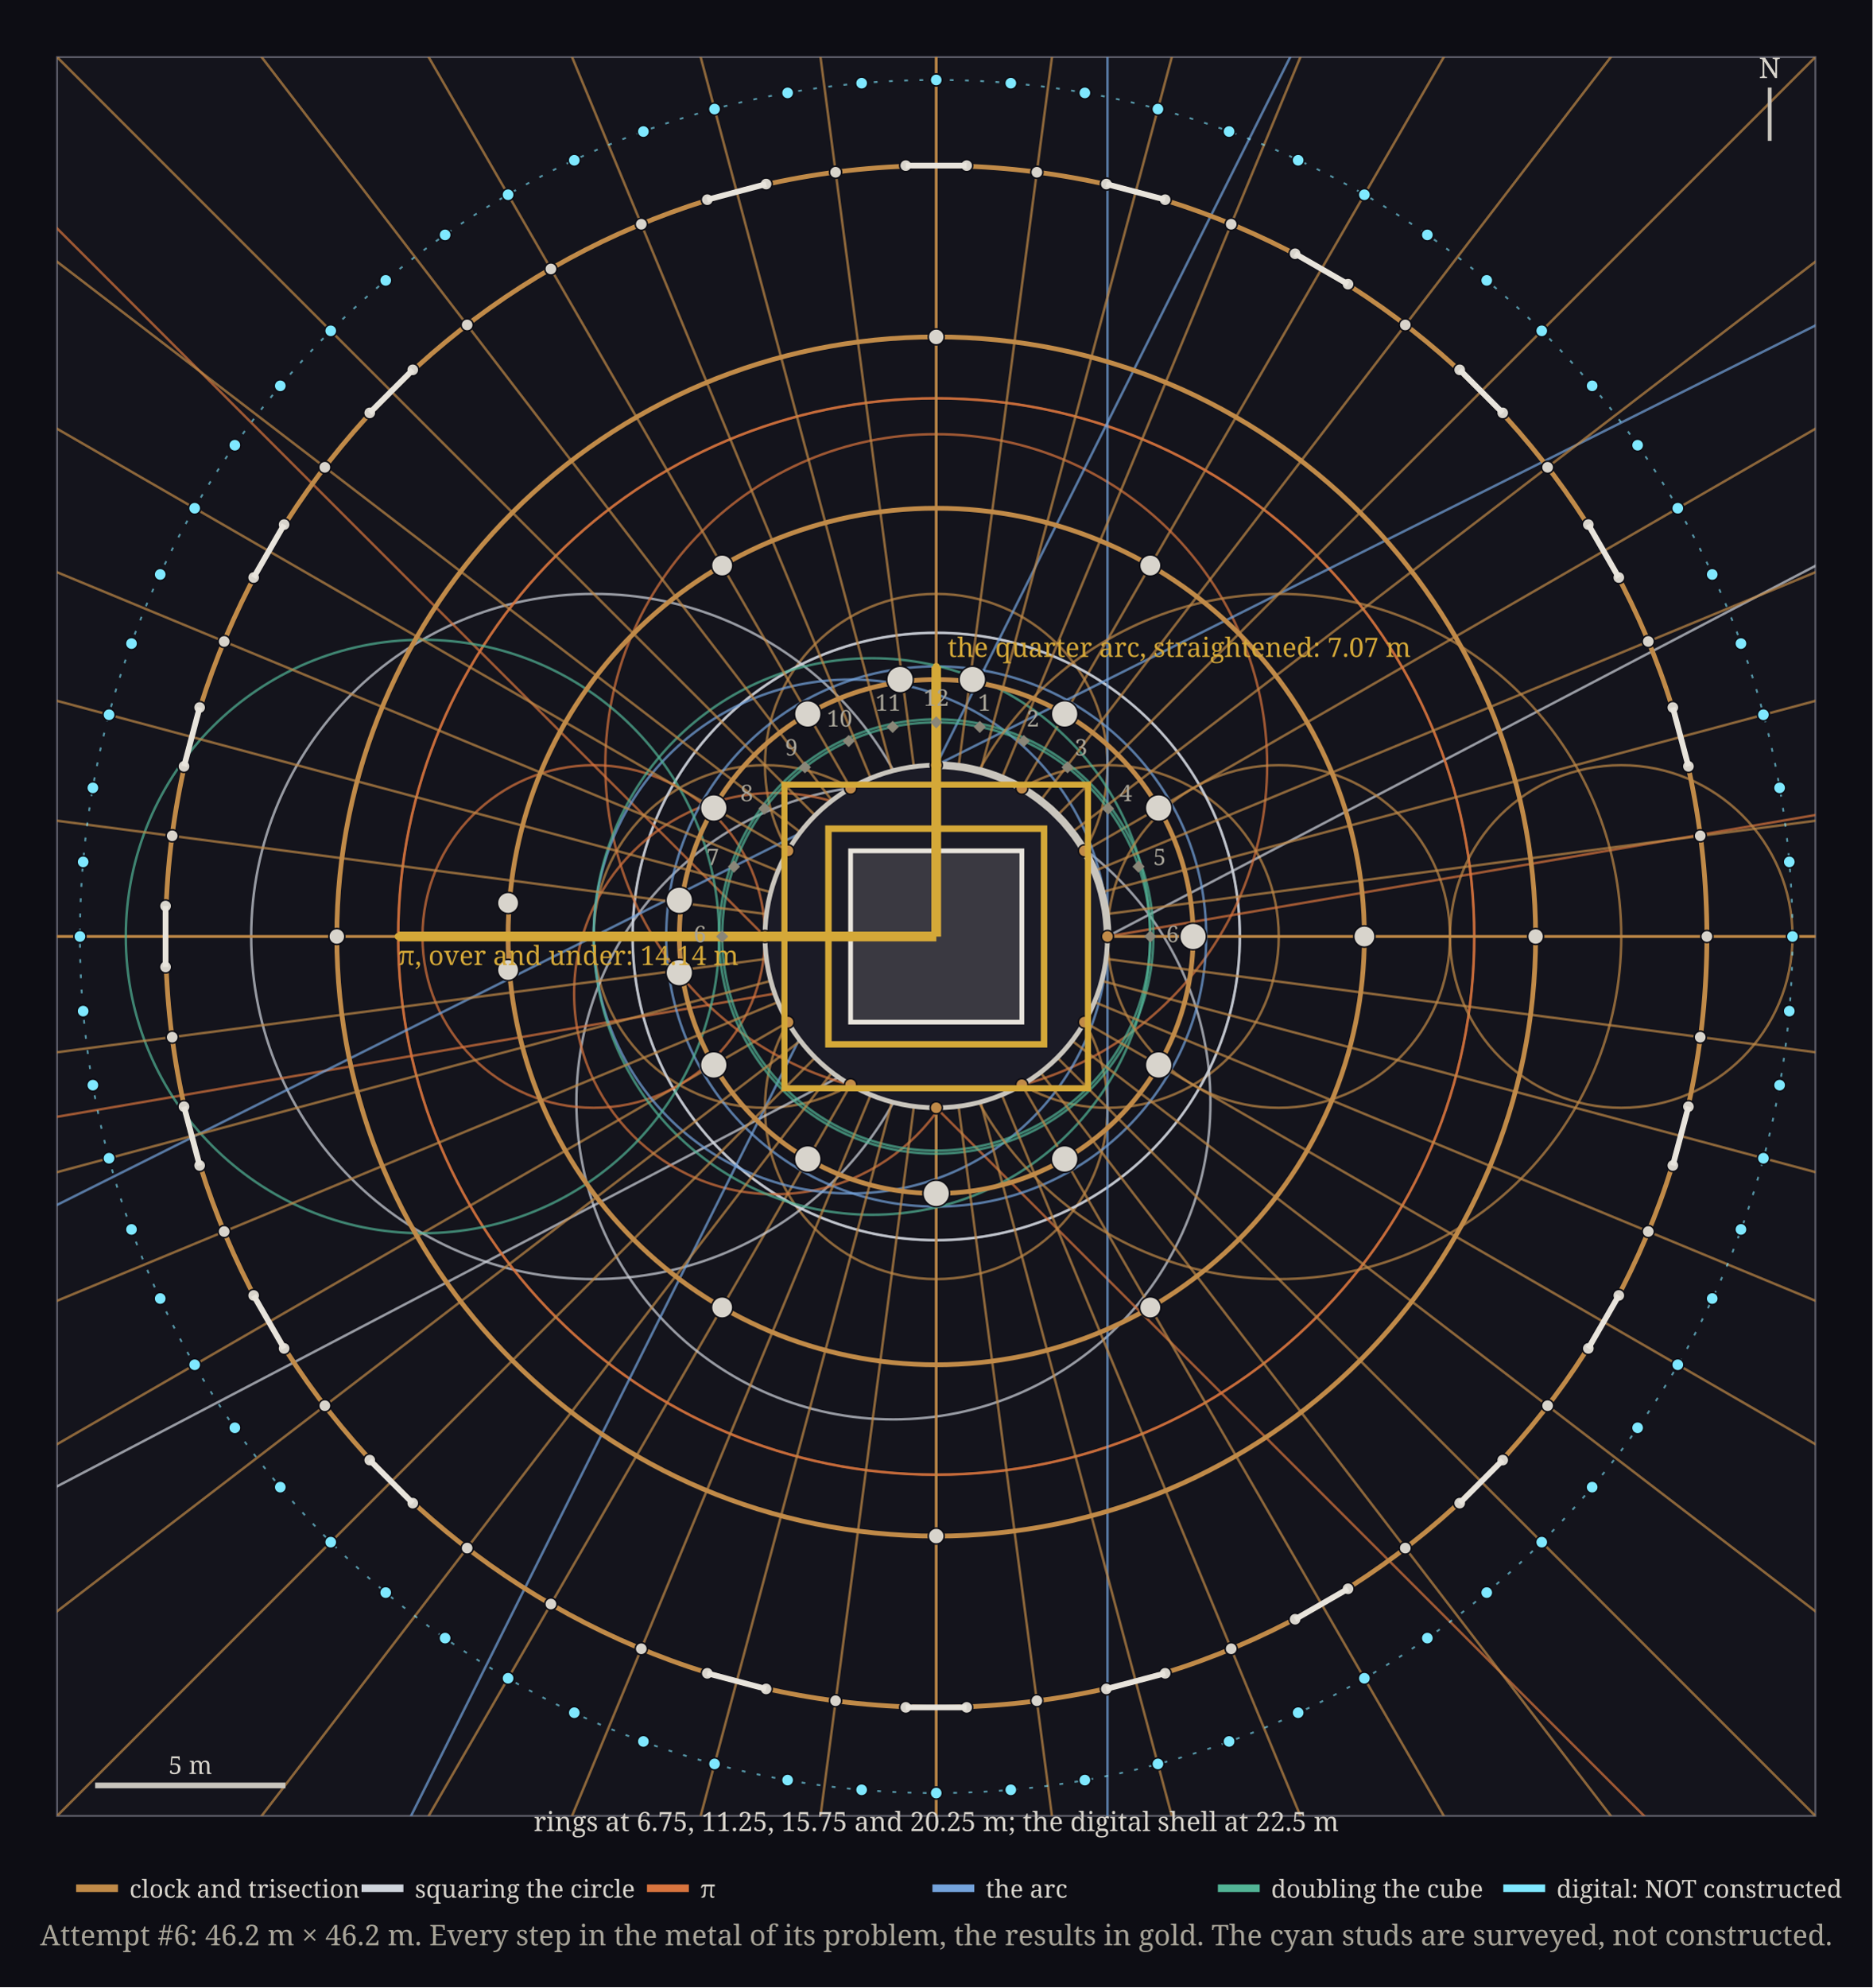
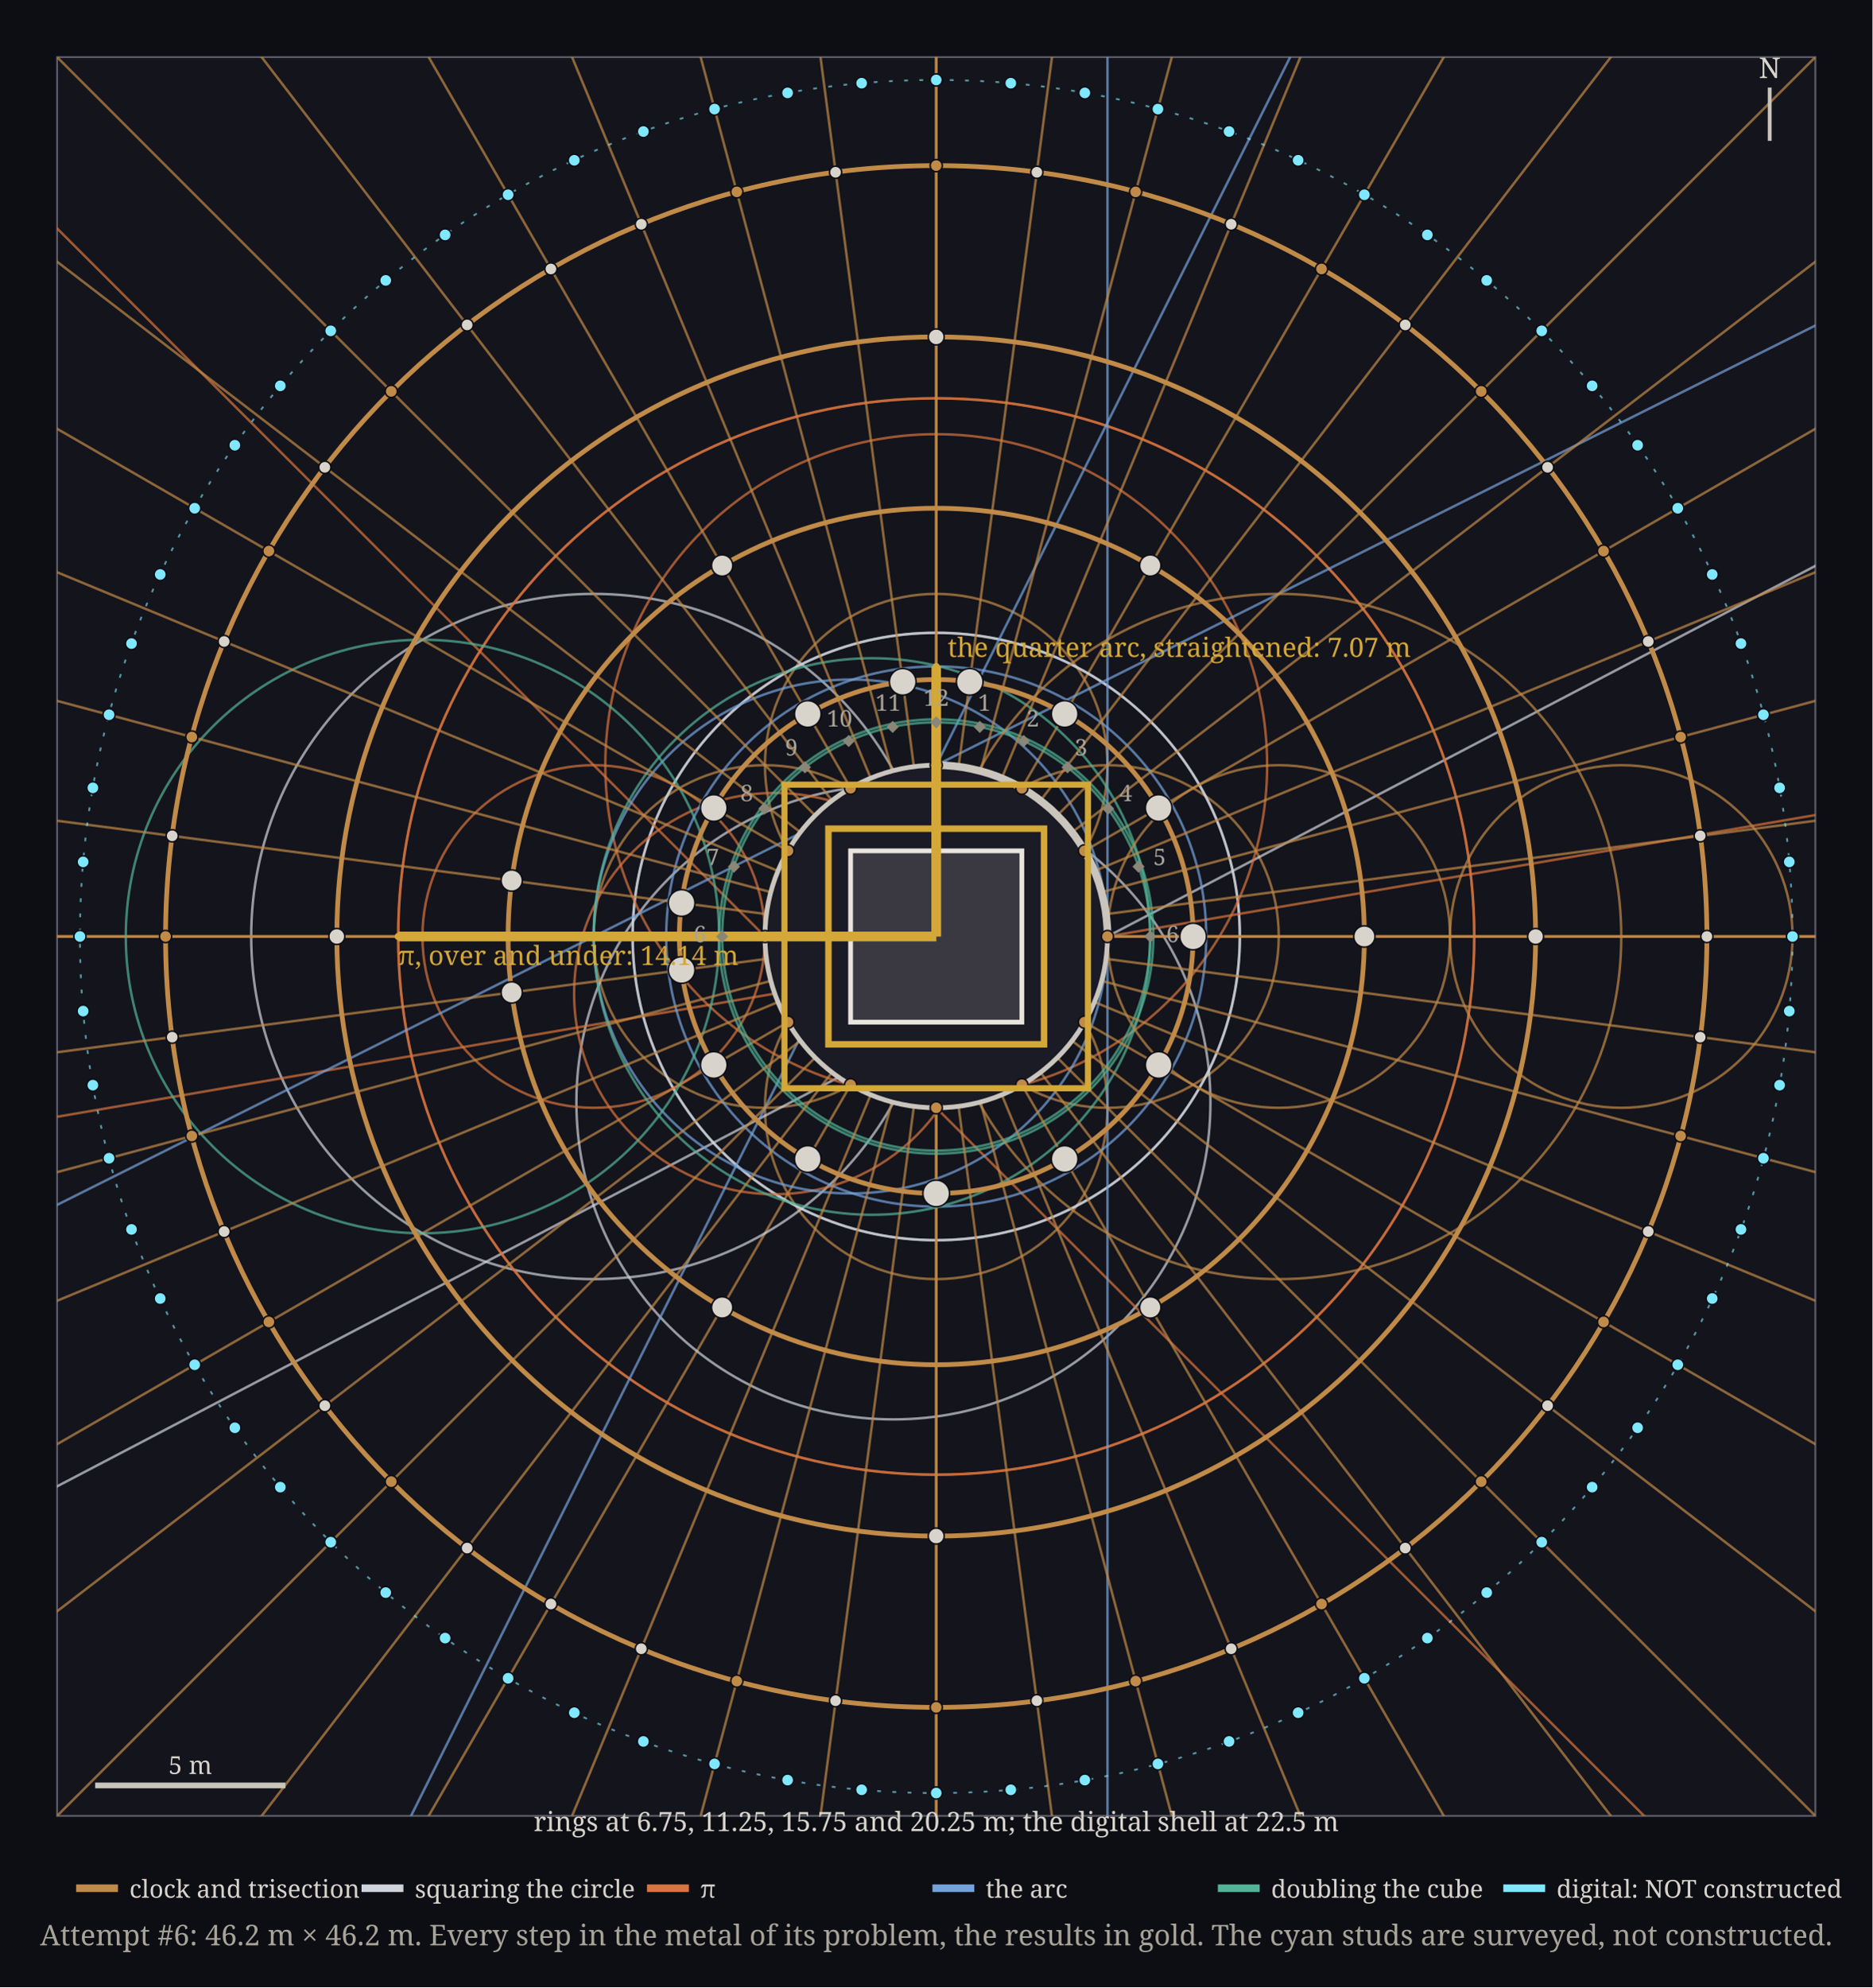
<svg xmlns="http://www.w3.org/2000/svg" width="984" height="1044" viewBox="0 0 984 1044" font-family="Georgia, serif">
  <rect width="100%" height="100%" fill="#0d0d14" />
  <rect x="30.0" y="30.0" width="924.0" height="924.0" fill="#14141c" stroke="#5a5a66" />
  <clipPath id="site">
    <rect x="30.0" y="30.0" width="924.0" height="924.0" />
  </clipPath>
  <g clip-path="url(#site)" fill="none" stroke-width="1.3" stroke-opacity="0.7">
    <circle cx="492.0" cy="492.0" r="90.0" stroke="#c08a48" />
    <line x1="9492.0" y1="492.0" x2="-8508.0" y2="492.0" stroke="#c08a48" />
    <line x1="492.0" y1="-8508.0" x2="492.0" y2="9492.0" stroke="#c08a48" />
    <circle cx="582.0" cy="492.0" r="90.0" stroke="#c08a48" />
    <circle cx="492.0" cy="402.0" r="90.0" stroke="#c08a48" />
    <circle cx="402.0" cy="492.0" r="90.0" stroke="#c08a48" />
    <circle cx="492.0" cy="582.0" r="90.0" stroke="#c08a48" />
    <line x1="8286.2" y1="-4008.0" x2="-7302.2" y2="4992.0" stroke="#c08a48" />
    <line x1="4992.0" y1="-7302.2" x2="-4008.0" y2="8286.2" stroke="#c08a48" />
    <circle cx="312.0" cy="492.0" r="180.0" stroke="#cfd4dc" />
    <circle cx="469.5" cy="579.1" r="166.6" stroke="#cfd4dc" />
    <circle cx="492.0" cy="492.0" r="159.6" stroke="#cfd4dc" />
    <line x1="-7462.6" y1="4702.3" x2="8485.3" y2="-3644.4" stroke="#cfd4dc" />
    <circle cx="492.0" cy="492.0" r="159.5" stroke="#cfd4dc" />
    <line x1="-5917.0" y1="-5827.0" x2="6811.0" y2="6901.0" stroke="#d8743e" />
    <line x1="-8375.8" y1="2028.9" x2="9365.0" y2="-1014.9" stroke="#d8743e" />
    <circle cx="407.1" cy="522.0" r="105.4" stroke="#d8743e" />
    <circle cx="492.0" cy="492.0" r="282.8" stroke="#d8743e" />
    <line x1="-8508.0" y1="492.0" x2="9492.0" y2="492.0" stroke="#c08a48" />
    <circle cx="492.0" cy="402.0" r="173.9" stroke="#d8743e" />
    <circle cx="312.0" cy="492.0" r="90.0" stroke="#d8743e" />
    <circle cx="492.0" cy="492.0" r="282.7" stroke="#d8743e" />
    <line x1="-8508.0" y1="492.0" x2="9492.0" y2="492.0" stroke="#c08a48" />
    <circle cx="447.0" cy="492.0" r="135.0" stroke="#74a3dc" />
    <line x1="4480.9" y1="-7575.8" x2="-3568.9" y2="8523.8" stroke="#74a3dc" />
    <circle cx="492.0" cy="492.0" r="141.9" stroke="#74a3dc" />
    <line x1="492.0" y1="-8508.0" x2="492.0" y2="9492.0" stroke="#c08a48" />
    <line x1="582.0" y1="-8508.0" x2="582.0" y2="9492.0" stroke="#74a3dc" />
    <line x1="8505.8" y1="-3604.9" x2="-7593.8" y2="4444.9" stroke="#74a3dc" />
    <circle cx="492.0" cy="492.0" r="135.0" stroke="#74a3dc" />
    <line x1="492.0" y1="-8508.0" x2="492.0" y2="9492.0" stroke="#c08a48" />
    <circle cx="222.0" cy="492.0" r="155.9" stroke="#52b496" />
    <circle cx="492.0" cy="492.0" r="114.1" stroke="#52b496" />
    <circle cx="458.2" cy="492.0" r="146.2" stroke="#52b496" />
    <circle cx="492.0" cy="492.0" r="112.5" stroke="#52b496" />
    <circle cx="672.0" cy="492.0" r="90.0" stroke="#c08a48" />
    <circle cx="672.0" cy="492.0" r="180.0" stroke="#c08a48" />
    <circle cx="852.0" cy="492.0" r="90.0" stroke="#c08a48" />
    <circle cx="492.0" cy="492.0" r="135.0" stroke="#c08a48" />
    <circle cx="492.0" cy="492.0" r="225.0" stroke="#c08a48" />
    <circle cx="492.0" cy="492.0" r="315.0" stroke="#c08a48" />
    <circle cx="492.0" cy="492.0" r="405.0" stroke="#c08a48" />
    <line x1="-4008.0" y1="-7302.2" x2="4992.0" y2="8286.2" stroke="#c08a48" />
    <line x1="-7302.2" y1="-4008.0" x2="8286.2" y2="4992.0" stroke="#c08a48" />
    <line x1="9185.3" y1="-1837.4" x2="-8201.3" y2="2821.4" stroke="#c08a48" />
    <line x1="6856.0" y1="-5872.0" x2="-5872.0" y2="6856.0" stroke="#c08a48" />
    <line x1="2821.4" y1="-8201.3" x2="-1837.4" y2="9185.3" stroke="#c08a48" />
    <line x1="-1837.4" y1="-8201.3" x2="2821.4" y2="9185.3" stroke="#c08a48" />
    <line x1="-5872.0" y1="-5872.0" x2="6856.0" y2="6856.0" stroke="#c08a48" />
    <line x1="-8201.3" y1="-1837.4" x2="9185.3" y2="2821.4" stroke="#c08a48" />
    <line x1="9415.0" y1="-682.7" x2="-8431.0" y2="1666.7" stroke="#c08a48" />
    <line x1="8806.9" y1="-2952.2" x2="-7822.9" y2="3936.2" stroke="#c08a48" />
    <line x1="7632.2" y1="-4986.9" x2="-6648.2" y2="5970.9" stroke="#c08a48" />
    <line x1="5970.9" y1="-6648.2" x2="-4986.9" y2="7632.2" stroke="#c08a48" />
    <line x1="3936.2" y1="-7822.9" x2="-2952.2" y2="8806.9" stroke="#c08a48" />
    <line x1="1666.7" y1="-8431.0" x2="-682.7" y2="9415.0" stroke="#c08a48" />
    <line x1="-682.7" y1="-8431.0" x2="1666.7" y2="9415.0" stroke="#c08a48" />
    <line x1="-2952.2" y1="-7822.9" x2="3936.2" y2="8806.9" stroke="#c08a48" />
    <line x1="-4986.9" y1="-6648.2" x2="5970.9" y2="7632.2" stroke="#c08a48" />
    <line x1="-6648.2" y1="-4986.9" x2="7632.2" y2="5970.9" stroke="#c08a48" />
    <line x1="-7822.9" y1="-2952.2" x2="8806.9" y2="3936.2" stroke="#c08a48" />
    <line x1="-8431.0" y1="-682.7" x2="9415.0" y2="1666.7" stroke="#c08a48" />
  </g>
  <circle cx="492.0" cy="492.0" r="90.0" fill="#1b1b26" stroke="#c9c5bd" stroke-width="2.5" />
  <polyline points="582.0,492.0 581.9,487.3 581.5,482.6 580.9,477.9 580.0,473.3 578.9,468.7 577.6,464.2 576.0,459.7 574.2,455.4 572.2,451.1 569.9,447.0 567.5,443.0 564.8,439.1 561.9,435.4 558.9,431.8 555.6,428.4 552.2,425.1 548.6,422.1 544.9,419.2 541.0,416.5 537.0,414.1 532.9,411.8 528.6,409.8 524.3,408.0 519.8,406.4 515.3,405.1 510.7,404.0 506.1,403.1 501.4,402.5 496.7,402.1 492.0,402.0" fill="none" stroke="#c9c5bd" stroke-width="4" />
  <circle cx="492.0" cy="492.0" r="135.0" fill="none" stroke="#c08a48" stroke-width="2.5" />
  <circle cx="492.0" cy="492.0" r="225.0" fill="none" stroke="#c08a48" stroke-width="2.5" />
  <circle cx="492.0" cy="492.0" r="315.0" fill="none" stroke="#c08a48" stroke-width="2.5" />
  <circle cx="492.0" cy="492.0" r="405.0" fill="none" stroke="#c08a48" stroke-width="2.5" />
  <circle cx="492.0" cy="492.0" r="450.0" fill="none" stroke="#7fe8ff" stroke-width="1" stroke-dasharray="2 6" stroke-opacity="0.6" />
  <circle cx="627.0" cy="492.0" r="7.0" fill="#d8d4cc" stroke="#0d0d14" stroke-width="0.8" />
  <circle cx="608.9" cy="424.5" r="7.0" fill="#d8d4cc" stroke="#0d0d14" stroke-width="0.8" />
  <circle cx="559.5" cy="375.1" r="7.0" fill="#d8d4cc" stroke="#0d0d14" stroke-width="0.8" />
-   <circle cx="511.0" cy="357.0" r="7.0" fill="#d8d4cc" stroke="#0d0d14" stroke-width="0.8" />
-   <circle cx="473.0" cy="357.0" r="7.0" fill="#d8d4cc" stroke="#0d0d14" stroke-width="0.8" />
+   <circle cx="509.6" cy="358.2" r="7.0" fill="#d8d4cc" stroke="#0d0d14" stroke-width="0.8" />
+   <circle cx="474.4" cy="358.2" r="7.0" fill="#d8d4cc" stroke="#0d0d14" stroke-width="0.8" />
  <circle cx="424.5" cy="375.1" r="7.0" fill="#d8d4cc" stroke="#0d0d14" stroke-width="0.8" />
  <circle cx="375.1" cy="424.5" r="7.0" fill="#d8d4cc" stroke="#0d0d14" stroke-width="0.8" />
-   <circle cx="357.0" cy="473.0" r="7.0" fill="#d8d4cc" stroke="#0d0d14" stroke-width="0.8" />
-   <circle cx="357.0" cy="511.0" r="7.0" fill="#d8d4cc" stroke="#0d0d14" stroke-width="0.8" />
+   <circle cx="358.2" cy="474.4" r="7.0" fill="#d8d4cc" stroke="#0d0d14" stroke-width="0.8" />
+   <circle cx="358.2" cy="509.6" r="7.0" fill="#d8d4cc" stroke="#0d0d14" stroke-width="0.8" />
  <circle cx="375.1" cy="559.5" r="7.0" fill="#d8d4cc" stroke="#0d0d14" stroke-width="0.8" />
  <circle cx="424.5" cy="608.9" r="7.0" fill="#d8d4cc" stroke="#0d0d14" stroke-width="0.8" />
  <circle cx="492.0" cy="627.0" r="7.0" fill="#d8d4cc" stroke="#0d0d14" stroke-width="0.8" />
  <circle cx="559.5" cy="608.9" r="7.0" fill="#d8d4cc" stroke="#0d0d14" stroke-width="0.8" />
  <circle cx="608.9" cy="559.5" r="7.0" fill="#d8d4cc" stroke="#0d0d14" stroke-width="0.8" />
  <circle cx="717.0" cy="492.0" r="5.6" fill="#d8d4cc" stroke="#0d0d14" stroke-width="0.8" />
  <circle cx="604.5" cy="297.1" r="5.6" fill="#d8d4cc" stroke="#0d0d14" stroke-width="0.8" />
  <circle cx="379.5" cy="297.1" r="5.6" fill="#d8d4cc" stroke="#0d0d14" stroke-width="0.8" />
-   <circle cx="267.0" cy="474.4" r="5.6" fill="#d8d4cc" stroke="#0d0d14" stroke-width="0.8" />
-   <circle cx="267.0" cy="509.6" r="5.6" fill="#d8d4cc" stroke="#0d0d14" stroke-width="0.8" />
+   <circle cx="268.9" cy="462.6" r="5.6" fill="#d8d4cc" stroke="#0d0d14" stroke-width="0.8" />
+   <circle cx="268.9" cy="521.4" r="5.6" fill="#d8d4cc" stroke="#0d0d14" stroke-width="0.8" />
  <circle cx="379.5" cy="686.9" r="5.6" fill="#d8d4cc" stroke="#0d0d14" stroke-width="0.8" />
  <circle cx="604.5" cy="686.9" r="5.6" fill="#d8d4cc" stroke="#0d0d14" stroke-width="0.8" />
  <circle cx="807.0" cy="492.0" r="4.2" fill="#d8d4cc" stroke="#0d0d14" stroke-width="0.8" />
  <circle cx="492.0" cy="177.0" r="4.2" fill="#d8d4cc" stroke="#0d0d14" stroke-width="0.8" />
  <circle cx="177.0" cy="492.0" r="4.2" fill="#d8d4cc" stroke="#0d0d14" stroke-width="0.8" />
  <circle cx="492.0" cy="807.0" r="4.2" fill="#d8d4cc" stroke="#0d0d14" stroke-width="0.8" />
  <circle cx="897.0" cy="492.0" r="3.2" fill="#d8d4cc" stroke="#0d0d14" stroke-width="0.8" />
  <circle cx="893.5" cy="439.1" r="3.2" fill="#d8d4cc" stroke="#0d0d14" stroke-width="0.8" />
-   <circle cx="887.3" cy="402.6" r="3.2" fill="#d8d4cc" stroke="#0d0d14" stroke-width="0.8" />
-   <circle cx="879.1" cy="371.7" r="3.2" fill="#d8d4cc" stroke="#0d0d14" stroke-width="0.8" />
-   <line x1="887.3" y1="402.6" x2="879.1" y2="371.7" stroke="#e8e4dc" stroke-width="3" />
+   <circle cx="883.2" cy="387.2" r="3.2" fill="#c08a48" stroke="#0d0d14" stroke-width="0.8" />
  <circle cx="866.2" cy="337.0" r="3.2" fill="#d8d4cc" stroke="#0d0d14" stroke-width="0.8" />
-   <circle cx="850.7" cy="303.4" r="3.2" fill="#d8d4cc" stroke="#0d0d14" stroke-width="0.8" />
-   <circle cx="834.7" cy="275.6" r="3.2" fill="#d8d4cc" stroke="#0d0d14" stroke-width="0.8" />
-   <line x1="850.7" y1="303.4" x2="834.7" y2="275.6" stroke="#e8e4dc" stroke-width="3" />
+   <circle cx="842.7" cy="289.5" r="3.2" fill="#c08a48" stroke="#0d0d14" stroke-width="0.8" />
  <circle cx="813.3" cy="245.5" r="3.2" fill="#d8d4cc" stroke="#0d0d14" stroke-width="0.8" />
-   <circle cx="789.7" cy="216.9" r="3.2" fill="#d8d4cc" stroke="#0d0d14" stroke-width="0.8" />
-   <circle cx="767.1" cy="194.3" r="3.2" fill="#d8d4cc" stroke="#0d0d14" stroke-width="0.8" />
-   <line x1="789.7" y1="216.9" x2="767.1" y2="194.3" stroke="#e8e4dc" stroke-width="3" />
+   <circle cx="778.4" cy="205.6" r="3.2" fill="#c08a48" stroke="#0d0d14" stroke-width="0.8" />
  <circle cx="738.5" cy="170.7" r="3.2" fill="#d8d4cc" stroke="#0d0d14" stroke-width="0.8" />
-   <circle cx="708.4" cy="149.3" r="3.2" fill="#d8d4cc" stroke="#0d0d14" stroke-width="0.8" />
-   <circle cx="680.6" cy="133.3" r="3.2" fill="#d8d4cc" stroke="#0d0d14" stroke-width="0.8" />
-   <line x1="708.4" y1="149.3" x2="680.6" y2="133.3" stroke="#e8e4dc" stroke-width="3" />
+   <circle cx="694.5" cy="141.3" r="3.2" fill="#c08a48" stroke="#0d0d14" stroke-width="0.8" />
  <circle cx="647.0" cy="117.8" r="3.2" fill="#d8d4cc" stroke="#0d0d14" stroke-width="0.8" />
-   <circle cx="612.3" cy="104.9" r="3.2" fill="#d8d4cc" stroke="#0d0d14" stroke-width="0.8" />
-   <circle cx="581.4" cy="96.7" r="3.2" fill="#d8d4cc" stroke="#0d0d14" stroke-width="0.8" />
-   <line x1="612.3" y1="104.9" x2="581.4" y2="96.7" stroke="#e8e4dc" stroke-width="3" />
+   <circle cx="596.8" cy="100.8" r="3.2" fill="#c08a48" stroke="#0d0d14" stroke-width="0.8" />
  <circle cx="544.9" cy="90.5" r="3.2" fill="#d8d4cc" stroke="#0d0d14" stroke-width="0.8" />
-   <circle cx="508.0" cy="87.0" r="3.2" fill="#d8d4cc" stroke="#0d0d14" stroke-width="0.8" />
-   <circle cx="476.0" cy="87.0" r="3.2" fill="#d8d4cc" stroke="#0d0d14" stroke-width="0.8" />
-   <line x1="508.0" y1="87.0" x2="476.0" y2="87.0" stroke="#e8e4dc" stroke-width="3" />
+   <circle cx="492.0" cy="87.0" r="3.2" fill="#c08a48" stroke="#0d0d14" stroke-width="0.8" />
  <circle cx="439.1" cy="90.5" r="3.2" fill="#d8d4cc" stroke="#0d0d14" stroke-width="0.8" />
-   <circle cx="402.6" cy="96.7" r="3.2" fill="#d8d4cc" stroke="#0d0d14" stroke-width="0.8" />
-   <circle cx="371.7" cy="104.9" r="3.2" fill="#d8d4cc" stroke="#0d0d14" stroke-width="0.8" />
-   <line x1="402.6" y1="96.7" x2="371.7" y2="104.9" stroke="#e8e4dc" stroke-width="3" />
+   <circle cx="387.2" cy="100.8" r="3.2" fill="#c08a48" stroke="#0d0d14" stroke-width="0.8" />
  <circle cx="337.0" cy="117.8" r="3.2" fill="#d8d4cc" stroke="#0d0d14" stroke-width="0.8" />
  <circle cx="289.5" cy="141.3" r="3.2" fill="#d8d4cc" stroke="#0d0d14" stroke-width="0.8" />
  <circle cx="245.5" cy="170.7" r="3.2" fill="#d8d4cc" stroke="#0d0d14" stroke-width="0.8" />
-   <circle cx="216.9" cy="194.3" r="3.2" fill="#d8d4cc" stroke="#0d0d14" stroke-width="0.8" />
-   <circle cx="194.3" cy="216.9" r="3.2" fill="#d8d4cc" stroke="#0d0d14" stroke-width="0.8" />
-   <line x1="216.9" y1="194.3" x2="194.3" y2="216.9" stroke="#e8e4dc" stroke-width="3" />
+   <circle cx="205.6" cy="205.6" r="3.2" fill="#c08a48" stroke="#0d0d14" stroke-width="0.8" />
  <circle cx="170.7" cy="245.5" r="3.2" fill="#d8d4cc" stroke="#0d0d14" stroke-width="0.8" />
-   <circle cx="149.3" cy="275.6" r="3.2" fill="#d8d4cc" stroke="#0d0d14" stroke-width="0.8" />
-   <circle cx="133.3" cy="303.4" r="3.2" fill="#d8d4cc" stroke="#0d0d14" stroke-width="0.8" />
-   <line x1="149.3" y1="275.6" x2="133.3" y2="303.4" stroke="#e8e4dc" stroke-width="3" />
+   <circle cx="141.3" cy="289.5" r="3.2" fill="#c08a48" stroke="#0d0d14" stroke-width="0.8" />
  <circle cx="117.8" cy="337.0" r="3.2" fill="#d8d4cc" stroke="#0d0d14" stroke-width="0.8" />
-   <circle cx="104.9" cy="371.7" r="3.2" fill="#d8d4cc" stroke="#0d0d14" stroke-width="0.8" />
-   <circle cx="96.7" cy="402.6" r="3.2" fill="#d8d4cc" stroke="#0d0d14" stroke-width="0.8" />
-   <line x1="104.9" y1="371.7" x2="96.7" y2="402.6" stroke="#e8e4dc" stroke-width="3" />
+   <circle cx="100.8" cy="387.2" r="3.2" fill="#c08a48" stroke="#0d0d14" stroke-width="0.8" />
  <circle cx="90.5" cy="439.1" r="3.2" fill="#d8d4cc" stroke="#0d0d14" stroke-width="0.8" />
-   <circle cx="87.0" cy="476.0" r="3.2" fill="#d8d4cc" stroke="#0d0d14" stroke-width="0.8" />
-   <circle cx="87.0" cy="508.0" r="3.2" fill="#d8d4cc" stroke="#0d0d14" stroke-width="0.8" />
-   <line x1="87.0" y1="476.0" x2="87.0" y2="508.0" stroke="#e8e4dc" stroke-width="3" />
+   <circle cx="87.0" cy="492.0" r="3.2" fill="#c08a48" stroke="#0d0d14" stroke-width="0.8" />
  <circle cx="90.5" cy="544.9" r="3.2" fill="#d8d4cc" stroke="#0d0d14" stroke-width="0.8" />
-   <circle cx="96.7" cy="581.4" r="3.2" fill="#d8d4cc" stroke="#0d0d14" stroke-width="0.8" />
-   <circle cx="104.9" cy="612.3" r="3.2" fill="#d8d4cc" stroke="#0d0d14" stroke-width="0.8" />
-   <line x1="96.7" y1="581.4" x2="104.9" y2="612.3" stroke="#e8e4dc" stroke-width="3" />
+   <circle cx="100.8" cy="596.8" r="3.2" fill="#c08a48" stroke="#0d0d14" stroke-width="0.8" />
  <circle cx="117.8" cy="647.0" r="3.2" fill="#d8d4cc" stroke="#0d0d14" stroke-width="0.8" />
-   <circle cx="133.3" cy="680.6" r="3.2" fill="#d8d4cc" stroke="#0d0d14" stroke-width="0.8" />
-   <circle cx="149.3" cy="708.4" r="3.2" fill="#d8d4cc" stroke="#0d0d14" stroke-width="0.8" />
-   <line x1="133.3" y1="680.6" x2="149.3" y2="708.4" stroke="#e8e4dc" stroke-width="3" />
+   <circle cx="141.3" cy="694.5" r="3.2" fill="#c08a48" stroke="#0d0d14" stroke-width="0.8" />
  <circle cx="170.7" cy="738.5" r="3.2" fill="#d8d4cc" stroke="#0d0d14" stroke-width="0.8" />
-   <circle cx="194.3" cy="767.1" r="3.2" fill="#d8d4cc" stroke="#0d0d14" stroke-width="0.8" />
-   <circle cx="216.9" cy="789.7" r="3.2" fill="#d8d4cc" stroke="#0d0d14" stroke-width="0.8" />
-   <line x1="194.3" y1="767.1" x2="216.9" y2="789.7" stroke="#e8e4dc" stroke-width="3" />
+   <circle cx="205.6" cy="778.4" r="3.2" fill="#c08a48" stroke="#0d0d14" stroke-width="0.8" />
  <circle cx="245.5" cy="813.3" r="3.2" fill="#d8d4cc" stroke="#0d0d14" stroke-width="0.8" />
  <circle cx="289.5" cy="842.7" r="3.2" fill="#d8d4cc" stroke="#0d0d14" stroke-width="0.8" />
  <circle cx="337.0" cy="866.2" r="3.2" fill="#d8d4cc" stroke="#0d0d14" stroke-width="0.8" />
-   <circle cx="371.7" cy="879.1" r="3.2" fill="#d8d4cc" stroke="#0d0d14" stroke-width="0.8" />
-   <circle cx="402.6" cy="887.3" r="3.2" fill="#d8d4cc" stroke="#0d0d14" stroke-width="0.8" />
-   <line x1="371.7" y1="879.1" x2="402.6" y2="887.3" stroke="#e8e4dc" stroke-width="3" />
+   <circle cx="387.2" cy="883.2" r="3.2" fill="#c08a48" stroke="#0d0d14" stroke-width="0.8" />
  <circle cx="439.1" cy="893.5" r="3.2" fill="#d8d4cc" stroke="#0d0d14" stroke-width="0.8" />
-   <circle cx="476.0" cy="897.0" r="3.2" fill="#d8d4cc" stroke="#0d0d14" stroke-width="0.8" />
-   <circle cx="508.0" cy="897.0" r="3.2" fill="#d8d4cc" stroke="#0d0d14" stroke-width="0.8" />
-   <line x1="476.0" y1="897.0" x2="508.0" y2="897.0" stroke="#e8e4dc" stroke-width="3" />
+   <circle cx="492.0" cy="897.0" r="3.2" fill="#c08a48" stroke="#0d0d14" stroke-width="0.8" />
  <circle cx="544.9" cy="893.5" r="3.2" fill="#d8d4cc" stroke="#0d0d14" stroke-width="0.8" />
-   <circle cx="581.4" cy="887.3" r="3.2" fill="#d8d4cc" stroke="#0d0d14" stroke-width="0.8" />
-   <circle cx="612.3" cy="879.1" r="3.2" fill="#d8d4cc" stroke="#0d0d14" stroke-width="0.8" />
-   <line x1="581.4" y1="887.3" x2="612.3" y2="879.1" stroke="#e8e4dc" stroke-width="3" />
+   <circle cx="596.8" cy="883.2" r="3.2" fill="#c08a48" stroke="#0d0d14" stroke-width="0.8" />
  <circle cx="647.0" cy="866.2" r="3.2" fill="#d8d4cc" stroke="#0d0d14" stroke-width="0.8" />
-   <circle cx="680.6" cy="850.7" r="3.2" fill="#d8d4cc" stroke="#0d0d14" stroke-width="0.8" />
-   <circle cx="708.4" cy="834.7" r="3.2" fill="#d8d4cc" stroke="#0d0d14" stroke-width="0.8" />
-   <line x1="680.6" y1="850.7" x2="708.4" y2="834.7" stroke="#e8e4dc" stroke-width="3" />
+   <circle cx="694.5" cy="842.7" r="3.2" fill="#c08a48" stroke="#0d0d14" stroke-width="0.8" />
  <circle cx="738.5" cy="813.3" r="3.2" fill="#d8d4cc" stroke="#0d0d14" stroke-width="0.8" />
-   <circle cx="767.1" cy="789.7" r="3.2" fill="#d8d4cc" stroke="#0d0d14" stroke-width="0.8" />
-   <circle cx="789.7" cy="767.1" r="3.2" fill="#d8d4cc" stroke="#0d0d14" stroke-width="0.8" />
-   <line x1="767.1" y1="789.7" x2="789.7" y2="767.1" stroke="#e8e4dc" stroke-width="3" />
+   <circle cx="778.4" cy="778.4" r="3.2" fill="#c08a48" stroke="#0d0d14" stroke-width="0.8" />
  <circle cx="813.3" cy="738.5" r="3.2" fill="#d8d4cc" stroke="#0d0d14" stroke-width="0.8" />
-   <circle cx="834.7" cy="708.4" r="3.2" fill="#d8d4cc" stroke="#0d0d14" stroke-width="0.8" />
-   <circle cx="850.7" cy="680.6" r="3.2" fill="#d8d4cc" stroke="#0d0d14" stroke-width="0.8" />
-   <line x1="834.7" y1="708.4" x2="850.7" y2="680.6" stroke="#e8e4dc" stroke-width="3" />
+   <circle cx="842.7" cy="694.5" r="3.2" fill="#c08a48" stroke="#0d0d14" stroke-width="0.8" />
  <circle cx="866.2" cy="647.0" r="3.2" fill="#d8d4cc" stroke="#0d0d14" stroke-width="0.8" />
-   <circle cx="879.1" cy="612.3" r="3.2" fill="#d8d4cc" stroke="#0d0d14" stroke-width="0.8" />
-   <circle cx="887.3" cy="581.4" r="3.2" fill="#d8d4cc" stroke="#0d0d14" stroke-width="0.8" />
-   <line x1="879.1" y1="612.3" x2="887.3" y2="581.4" stroke="#e8e4dc" stroke-width="3" />
+   <circle cx="883.2" cy="596.8" r="3.2" fill="#c08a48" stroke="#0d0d14" stroke-width="0.8" />
  <circle cx="893.5" cy="544.9" r="3.2" fill="#d8d4cc" stroke="#0d0d14" stroke-width="0.8" />
  <circle cx="582.0" cy="492.0" r="3.2" fill="#c08a48" stroke="#0d0d14" stroke-width="0.8" />
  <circle cx="569.9" cy="447.0" r="3.2" fill="#c08a48" stroke="#0d0d14" stroke-width="0.8" />
  <circle cx="537.0" cy="414.1" r="3.2" fill="#c08a48" stroke="#0d0d14" stroke-width="0.8" />
  <circle cx="492.0" cy="402.0" r="3.2" fill="#c08a48" stroke="#0d0d14" stroke-width="0.8" />
  <circle cx="447.0" cy="414.1" r="3.2" fill="#c08a48" stroke="#0d0d14" stroke-width="0.8" />
  <circle cx="414.1" cy="447.0" r="3.2" fill="#c08a48" stroke="#0d0d14" stroke-width="0.8" />
  <circle cx="402.0" cy="492.0" r="3.2" fill="#c08a48" stroke="#0d0d14" stroke-width="0.8" />
  <circle cx="414.1" cy="537.0" r="3.2" fill="#c08a48" stroke="#0d0d14" stroke-width="0.8" />
  <circle cx="447.0" cy="569.9" r="3.2" fill="#c08a48" stroke="#0d0d14" stroke-width="0.8" />
  <circle cx="492.0" cy="582.0" r="3.2" fill="#c08a48" stroke="#0d0d14" stroke-width="0.8" />
  <circle cx="537.0" cy="569.9" r="3.2" fill="#c08a48" stroke="#0d0d14" stroke-width="0.8" />
  <circle cx="569.9" cy="537.0" r="3.2" fill="#c08a48" stroke="#0d0d14" stroke-width="0.8" />
  <circle cx="942.0" cy="492.0" r="3.2" fill="#7fe8ff" stroke="#0d0d14" stroke-width="0.8" />
  <circle cx="940.3" cy="452.8" r="3.2" fill="#7fe8ff" stroke="#0d0d14" stroke-width="0.8" />
  <circle cx="935.2" cy="413.9" r="3.2" fill="#7fe8ff" stroke="#0d0d14" stroke-width="0.8" />
  <circle cx="926.7" cy="375.5" r="3.2" fill="#7fe8ff" stroke="#0d0d14" stroke-width="0.8" />
  <circle cx="914.9" cy="338.1" r="3.2" fill="#7fe8ff" stroke="#0d0d14" stroke-width="0.8" />
  <circle cx="899.8" cy="301.8" r="3.2" fill="#7fe8ff" stroke="#0d0d14" stroke-width="0.8" />
  <circle cx="881.7" cy="267.0" r="3.2" fill="#7fe8ff" stroke="#0d0d14" stroke-width="0.8" />
  <circle cx="860.6" cy="233.9" r="3.2" fill="#7fe8ff" stroke="#0d0d14" stroke-width="0.8" />
  <circle cx="836.7" cy="202.7" r="3.2" fill="#7fe8ff" stroke="#0d0d14" stroke-width="0.8" />
  <circle cx="810.2" cy="173.8" r="3.2" fill="#7fe8ff" stroke="#0d0d14" stroke-width="0.8" />
  <circle cx="781.3" cy="147.3" r="3.2" fill="#7fe8ff" stroke="#0d0d14" stroke-width="0.8" />
  <circle cx="750.1" cy="123.4" r="3.2" fill="#7fe8ff" stroke="#0d0d14" stroke-width="0.8" />
  <circle cx="717.0" cy="102.3" r="3.2" fill="#7fe8ff" stroke="#0d0d14" stroke-width="0.8" />
  <circle cx="682.2" cy="84.2" r="3.2" fill="#7fe8ff" stroke="#0d0d14" stroke-width="0.8" />
  <circle cx="645.9" cy="69.1" r="3.2" fill="#7fe8ff" stroke="#0d0d14" stroke-width="0.8" />
  <circle cx="608.5" cy="57.3" r="3.2" fill="#7fe8ff" stroke="#0d0d14" stroke-width="0.8" />
  <circle cx="570.1" cy="48.8" r="3.2" fill="#7fe8ff" stroke="#0d0d14" stroke-width="0.8" />
  <circle cx="531.2" cy="43.7" r="3.2" fill="#7fe8ff" stroke="#0d0d14" stroke-width="0.8" />
  <circle cx="492.0" cy="42.0" r="3.2" fill="#7fe8ff" stroke="#0d0d14" stroke-width="0.8" />
  <circle cx="452.8" cy="43.7" r="3.2" fill="#7fe8ff" stroke="#0d0d14" stroke-width="0.8" />
  <circle cx="413.9" cy="48.8" r="3.2" fill="#7fe8ff" stroke="#0d0d14" stroke-width="0.8" />
  <circle cx="375.5" cy="57.3" r="3.2" fill="#7fe8ff" stroke="#0d0d14" stroke-width="0.8" />
  <circle cx="338.1" cy="69.1" r="3.2" fill="#7fe8ff" stroke="#0d0d14" stroke-width="0.8" />
  <circle cx="301.8" cy="84.2" r="3.2" fill="#7fe8ff" stroke="#0d0d14" stroke-width="0.8" />
  <circle cx="267.0" cy="102.3" r="3.2" fill="#7fe8ff" stroke="#0d0d14" stroke-width="0.8" />
  <circle cx="233.9" cy="123.4" r="3.2" fill="#7fe8ff" stroke="#0d0d14" stroke-width="0.8" />
  <circle cx="202.7" cy="147.3" r="3.2" fill="#7fe8ff" stroke="#0d0d14" stroke-width="0.8" />
  <circle cx="173.8" cy="173.8" r="3.2" fill="#7fe8ff" stroke="#0d0d14" stroke-width="0.8" />
  <circle cx="147.3" cy="202.7" r="3.2" fill="#7fe8ff" stroke="#0d0d14" stroke-width="0.8" />
  <circle cx="123.4" cy="233.9" r="3.2" fill="#7fe8ff" stroke="#0d0d14" stroke-width="0.8" />
  <circle cx="102.3" cy="267.0" r="3.2" fill="#7fe8ff" stroke="#0d0d14" stroke-width="0.8" />
  <circle cx="84.2" cy="301.8" r="3.2" fill="#7fe8ff" stroke="#0d0d14" stroke-width="0.8" />
  <circle cx="69.1" cy="338.1" r="3.2" fill="#7fe8ff" stroke="#0d0d14" stroke-width="0.8" />
  <circle cx="57.3" cy="375.5" r="3.2" fill="#7fe8ff" stroke="#0d0d14" stroke-width="0.8" />
  <circle cx="48.8" cy="413.9" r="3.2" fill="#7fe8ff" stroke="#0d0d14" stroke-width="0.8" />
  <circle cx="43.7" cy="452.8" r="3.2" fill="#7fe8ff" stroke="#0d0d14" stroke-width="0.8" />
  <circle cx="42.0" cy="492.0" r="3.2" fill="#7fe8ff" stroke="#0d0d14" stroke-width="0.8" />
  <circle cx="43.7" cy="531.2" r="3.2" fill="#7fe8ff" stroke="#0d0d14" stroke-width="0.8" />
  <circle cx="48.8" cy="570.1" r="3.2" fill="#7fe8ff" stroke="#0d0d14" stroke-width="0.8" />
  <circle cx="57.3" cy="608.5" r="3.2" fill="#7fe8ff" stroke="#0d0d14" stroke-width="0.8" />
  <circle cx="69.1" cy="645.9" r="3.2" fill="#7fe8ff" stroke="#0d0d14" stroke-width="0.8" />
  <circle cx="84.2" cy="682.2" r="3.2" fill="#7fe8ff" stroke="#0d0d14" stroke-width="0.8" />
  <circle cx="102.3" cy="717.0" r="3.2" fill="#7fe8ff" stroke="#0d0d14" stroke-width="0.8" />
  <circle cx="123.4" cy="750.1" r="3.2" fill="#7fe8ff" stroke="#0d0d14" stroke-width="0.8" />
  <circle cx="147.3" cy="781.3" r="3.2" fill="#7fe8ff" stroke="#0d0d14" stroke-width="0.8" />
  <circle cx="173.8" cy="810.2" r="3.2" fill="#7fe8ff" stroke="#0d0d14" stroke-width="0.8" />
  <circle cx="202.7" cy="836.7" r="3.2" fill="#7fe8ff" stroke="#0d0d14" stroke-width="0.8" />
  <circle cx="233.9" cy="860.6" r="3.2" fill="#7fe8ff" stroke="#0d0d14" stroke-width="0.8" />
  <circle cx="267.0" cy="881.7" r="3.2" fill="#7fe8ff" stroke="#0d0d14" stroke-width="0.8" />
  <circle cx="301.8" cy="899.8" r="3.2" fill="#7fe8ff" stroke="#0d0d14" stroke-width="0.8" />
  <circle cx="338.1" cy="914.9" r="3.2" fill="#7fe8ff" stroke="#0d0d14" stroke-width="0.8" />
  <circle cx="375.5" cy="926.7" r="3.2" fill="#7fe8ff" stroke="#0d0d14" stroke-width="0.8" />
  <circle cx="413.9" cy="935.2" r="3.2" fill="#7fe8ff" stroke="#0d0d14" stroke-width="0.8" />
  <circle cx="452.8" cy="940.3" r="3.2" fill="#7fe8ff" stroke="#0d0d14" stroke-width="0.8" />
  <circle cx="492.0" cy="942.0" r="3.2" fill="#7fe8ff" stroke="#0d0d14" stroke-width="0.8" />
  <circle cx="531.2" cy="940.3" r="3.2" fill="#7fe8ff" stroke="#0d0d14" stroke-width="0.8" />
  <circle cx="570.1" cy="935.2" r="3.2" fill="#7fe8ff" stroke="#0d0d14" stroke-width="0.8" />
  <circle cx="608.5" cy="926.7" r="3.2" fill="#7fe8ff" stroke="#0d0d14" stroke-width="0.8" />
  <circle cx="645.9" cy="914.9" r="3.2" fill="#7fe8ff" stroke="#0d0d14" stroke-width="0.8" />
  <circle cx="682.2" cy="899.8" r="3.2" fill="#7fe8ff" stroke="#0d0d14" stroke-width="0.8" />
  <circle cx="717.0" cy="881.7" r="3.2" fill="#7fe8ff" stroke="#0d0d14" stroke-width="0.8" />
  <circle cx="750.1" cy="860.6" r="3.2" fill="#7fe8ff" stroke="#0d0d14" stroke-width="0.8" />
  <circle cx="781.3" cy="836.7" r="3.2" fill="#7fe8ff" stroke="#0d0d14" stroke-width="0.8" />
  <circle cx="810.2" cy="810.2" r="3.2" fill="#7fe8ff" stroke="#0d0d14" stroke-width="0.8" />
  <circle cx="836.7" cy="781.3" r="3.2" fill="#7fe8ff" stroke="#0d0d14" stroke-width="0.8" />
  <circle cx="860.6" cy="750.1" r="3.2" fill="#7fe8ff" stroke="#0d0d14" stroke-width="0.8" />
  <circle cx="881.7" cy="717.0" r="3.2" fill="#7fe8ff" stroke="#0d0d14" stroke-width="0.8" />
  <circle cx="899.8" cy="682.2" r="3.2" fill="#7fe8ff" stroke="#0d0d14" stroke-width="0.8" />
  <circle cx="914.9" cy="645.9" r="3.2" fill="#7fe8ff" stroke="#0d0d14" stroke-width="0.8" />
  <circle cx="926.7" cy="608.5" r="3.2" fill="#7fe8ff" stroke="#0d0d14" stroke-width="0.8" />
  <circle cx="935.2" cy="570.1" r="3.2" fill="#7fe8ff" stroke="#0d0d14" stroke-width="0.8" />
  <circle cx="940.3" cy="531.2" r="3.2" fill="#7fe8ff" stroke="#0d0d14" stroke-width="0.8" />
  <polygon points="537.0,447.0 447.0,447.0 447.0,537.0 537.0,537.0" fill="#c9c5bd" fill-opacity="0.18" stroke="#e8e4dc" stroke-width="2.5" />
  <polygon points="549.1,434.9 434.9,434.9 434.9,549.1 549.1,549.1" fill="none" stroke="#d4a838" stroke-width="2.5" />
  <polygon points="548.2,435.8 435.8,435.8 435.8,548.2 548.2,548.2" fill="none" stroke="#d4a838" stroke-width="2.5" />
  <polygon points="571.8,412.2 412.2,412.2 412.2,571.8 571.8,571.8" fill="none" stroke="#d4a838" stroke-width="3" />
  <polygon points="571.7,412.3 412.3,412.3 412.3,571.7 571.7,571.7" fill="none" stroke="#d4a838" stroke-width="3" />
  <line x1="492.0" y1="492.0" x2="209.2" y2="492.0" stroke="#d4a838" stroke-width="5" />
  <line x1="492.0" y1="492.0" x2="209.3" y2="492.0" stroke="#d4a838" stroke-width="5" />
  <line x1="492.0" y1="492.0" x2="492.0" y2="350.1" stroke="#d4a838" stroke-width="5" />
  <line x1="492.0" y1="492.0" x2="492.0" y2="357.0" stroke="#d4a838" stroke-width="5" />
  <circle cx="209.2" cy="492.0" r="1.8" fill="#d4a838" />
  <circle cx="209.3" cy="492.0" r="1.8" fill="#d4a838" />
  <circle cx="492.0" cy="350.1" r="1.8" fill="#d4a838" />
  <circle cx="492.0" cy="357.0" r="1.8" fill="#d4a838" />
  <polygon points="382.7,492.0 379.5,488.8 376.3,492.0 379.5,495.2" fill="#8a8678" />
  <text x="367.8" y="495.0" font-size="12" fill="#a8a498" text-anchor="middle">6</text>
  <polygon points="388.9,455.3 385.7,452.1 382.5,455.3 385.7,458.5" fill="#8a8678" />
  <text x="374.6" y="454.5" font-size="12" fill="#a8a498" text-anchor="middle">7</text>
  <polygon points="404.9,424.8 401.7,421.6 398.5,424.8 401.7,428.0" fill="#8a8678" />
  <text x="392.4" y="420.9" font-size="12" fill="#a8a498" text-anchor="middle">8</text>
  <polygon points="426.2,403.1 423.0,399.9 419.8,403.1 423.0,406.3" fill="#8a8678" />
  <text x="415.9" y="396.9" font-size="12" fill="#a8a498" text-anchor="middle">9</text>
  <polygon points="449.2,389.3 446.0,386.1 442.8,389.3 446.0,392.5" fill="#8a8678" />
  <text x="441.2" y="381.7" font-size="12" fill="#a8a498" text-anchor="middle">10</text>
  <polygon points="472.3,381.9 469.1,378.7 465.9,381.9 469.1,385.1" fill="#8a8678" />
  <text x="466.7" y="373.4" font-size="12" fill="#a8a498" text-anchor="middle">11</text>
  <polygon points="495.2,379.5 492.0,376.3 488.8,379.5 492.0,382.7" fill="#8a8678" />
  <text x="492.0" y="370.8" font-size="12" fill="#a8a498" text-anchor="middle">12</text>
  <polygon points="518.1,381.9 514.9,378.7 511.7,381.9 514.9,385.1" fill="#8a8678" />
  <text x="517.3" y="373.4" font-size="12" fill="#a8a498" text-anchor="middle">1</text>
  <polygon points="541.2,389.3 538.0,386.1 534.8,389.3 538.0,392.5" fill="#8a8678" />
  <text x="542.8" y="381.7" font-size="12" fill="#a8a498" text-anchor="middle">2</text>
  <polygon points="564.2,403.1 561.0,399.9 557.8,403.1 561.0,406.3" fill="#8a8678" />
  <text x="568.1" y="396.9" font-size="12" fill="#a8a498" text-anchor="middle">3</text>
  <polygon points="585.5,424.8 582.3,421.6 579.1,424.8 582.3,428.0" fill="#8a8678" />
  <text x="591.6" y="420.9" font-size="12" fill="#a8a498" text-anchor="middle">4</text>
  <polygon points="601.5,455.3 598.3,452.1 595.1,455.3 598.3,458.5" fill="#8a8678" />
  <text x="609.4" y="454.5" font-size="12" fill="#a8a498" text-anchor="middle">5</text>
  <polygon points="607.7,492.0 604.5,488.8 601.3,492.0 604.5,495.2" fill="#8a8678" />
  <text x="616.2" y="495.0" font-size="12" fill="#a8a498" text-anchor="middle">6</text>
  <text x="492.0" y="962.0" font-size="14" fill="#d8d4cc" text-anchor="middle">rings at 6.75, 11.25, 15.75 and 20.25 m; the digital shell at 22.5 m</text>
  <text x="209.2" y="507.0" font-size="14" fill="#d4a838" text-anchor="start">π, over and under: 14.14 m</text>
  <text x="498.0" y="345.1" font-size="14" fill="#d4a838" text-anchor="start">the quarter arc, straightened: 7.07 m</text>
  <line x1="930.0" y1="74.0" x2="930.0" y2="46.0" stroke="#c9c5bd" stroke-width="2" />
  <text x="930.0" y="41.0" font-size="15" fill="#d8d4cc" text-anchor="middle">N</text>
  <line x1="50.0" y1="938.0" x2="150.0" y2="938.0" stroke="#c9c5bd" stroke-width="3" />
  <text x="100.0" y="932.0" font-size="13" fill="#d8d4cc" text-anchor="middle">5 m</text>
  <text x="492.0" y="1022.0" font-size="15" fill="#a8a498" text-anchor="middle">Attempt #6: 46.2 m × 46.2 m. Every step in the metal of its problem, the results in gold. The cyan studs are surveyed, not constructed.</text>
  <line x1="40" y1="992.0" x2="62" y2="992.0" stroke="#c08a48" stroke-width="4" />
  <text x="68" y="997.0" font-size="13" fill="#d8d4cc">clock and trisection</text>
  <line x1="190" y1="992.0" x2="212" y2="992.0" stroke="#cfd4dc" stroke-width="4" />
  <text x="218" y="997.0" font-size="13" fill="#d8d4cc">squaring the circle</text>
  <line x1="340" y1="992.0" x2="362" y2="992.0" stroke="#d8743e" stroke-width="4" />
  <text x="368" y="997.0" font-size="13" fill="#d8d4cc">π</text>
  <line x1="490" y1="992.0" x2="512" y2="992.0" stroke="#74a3dc" stroke-width="4" />
  <text x="518" y="997.0" font-size="13" fill="#d8d4cc">the arc</text>
  <line x1="640" y1="992.0" x2="662" y2="992.0" stroke="#52b496" stroke-width="4" />
  <text x="668" y="997.0" font-size="13" fill="#d8d4cc">doubling the cube</text>
  <line x1="790" y1="992.0" x2="812" y2="992.0" stroke="#7fe8ff" stroke-width="4" />
  <text x="818" y="997.0" font-size="13" fill="#d8d4cc">digital: NOT constructed</text>
</svg>
